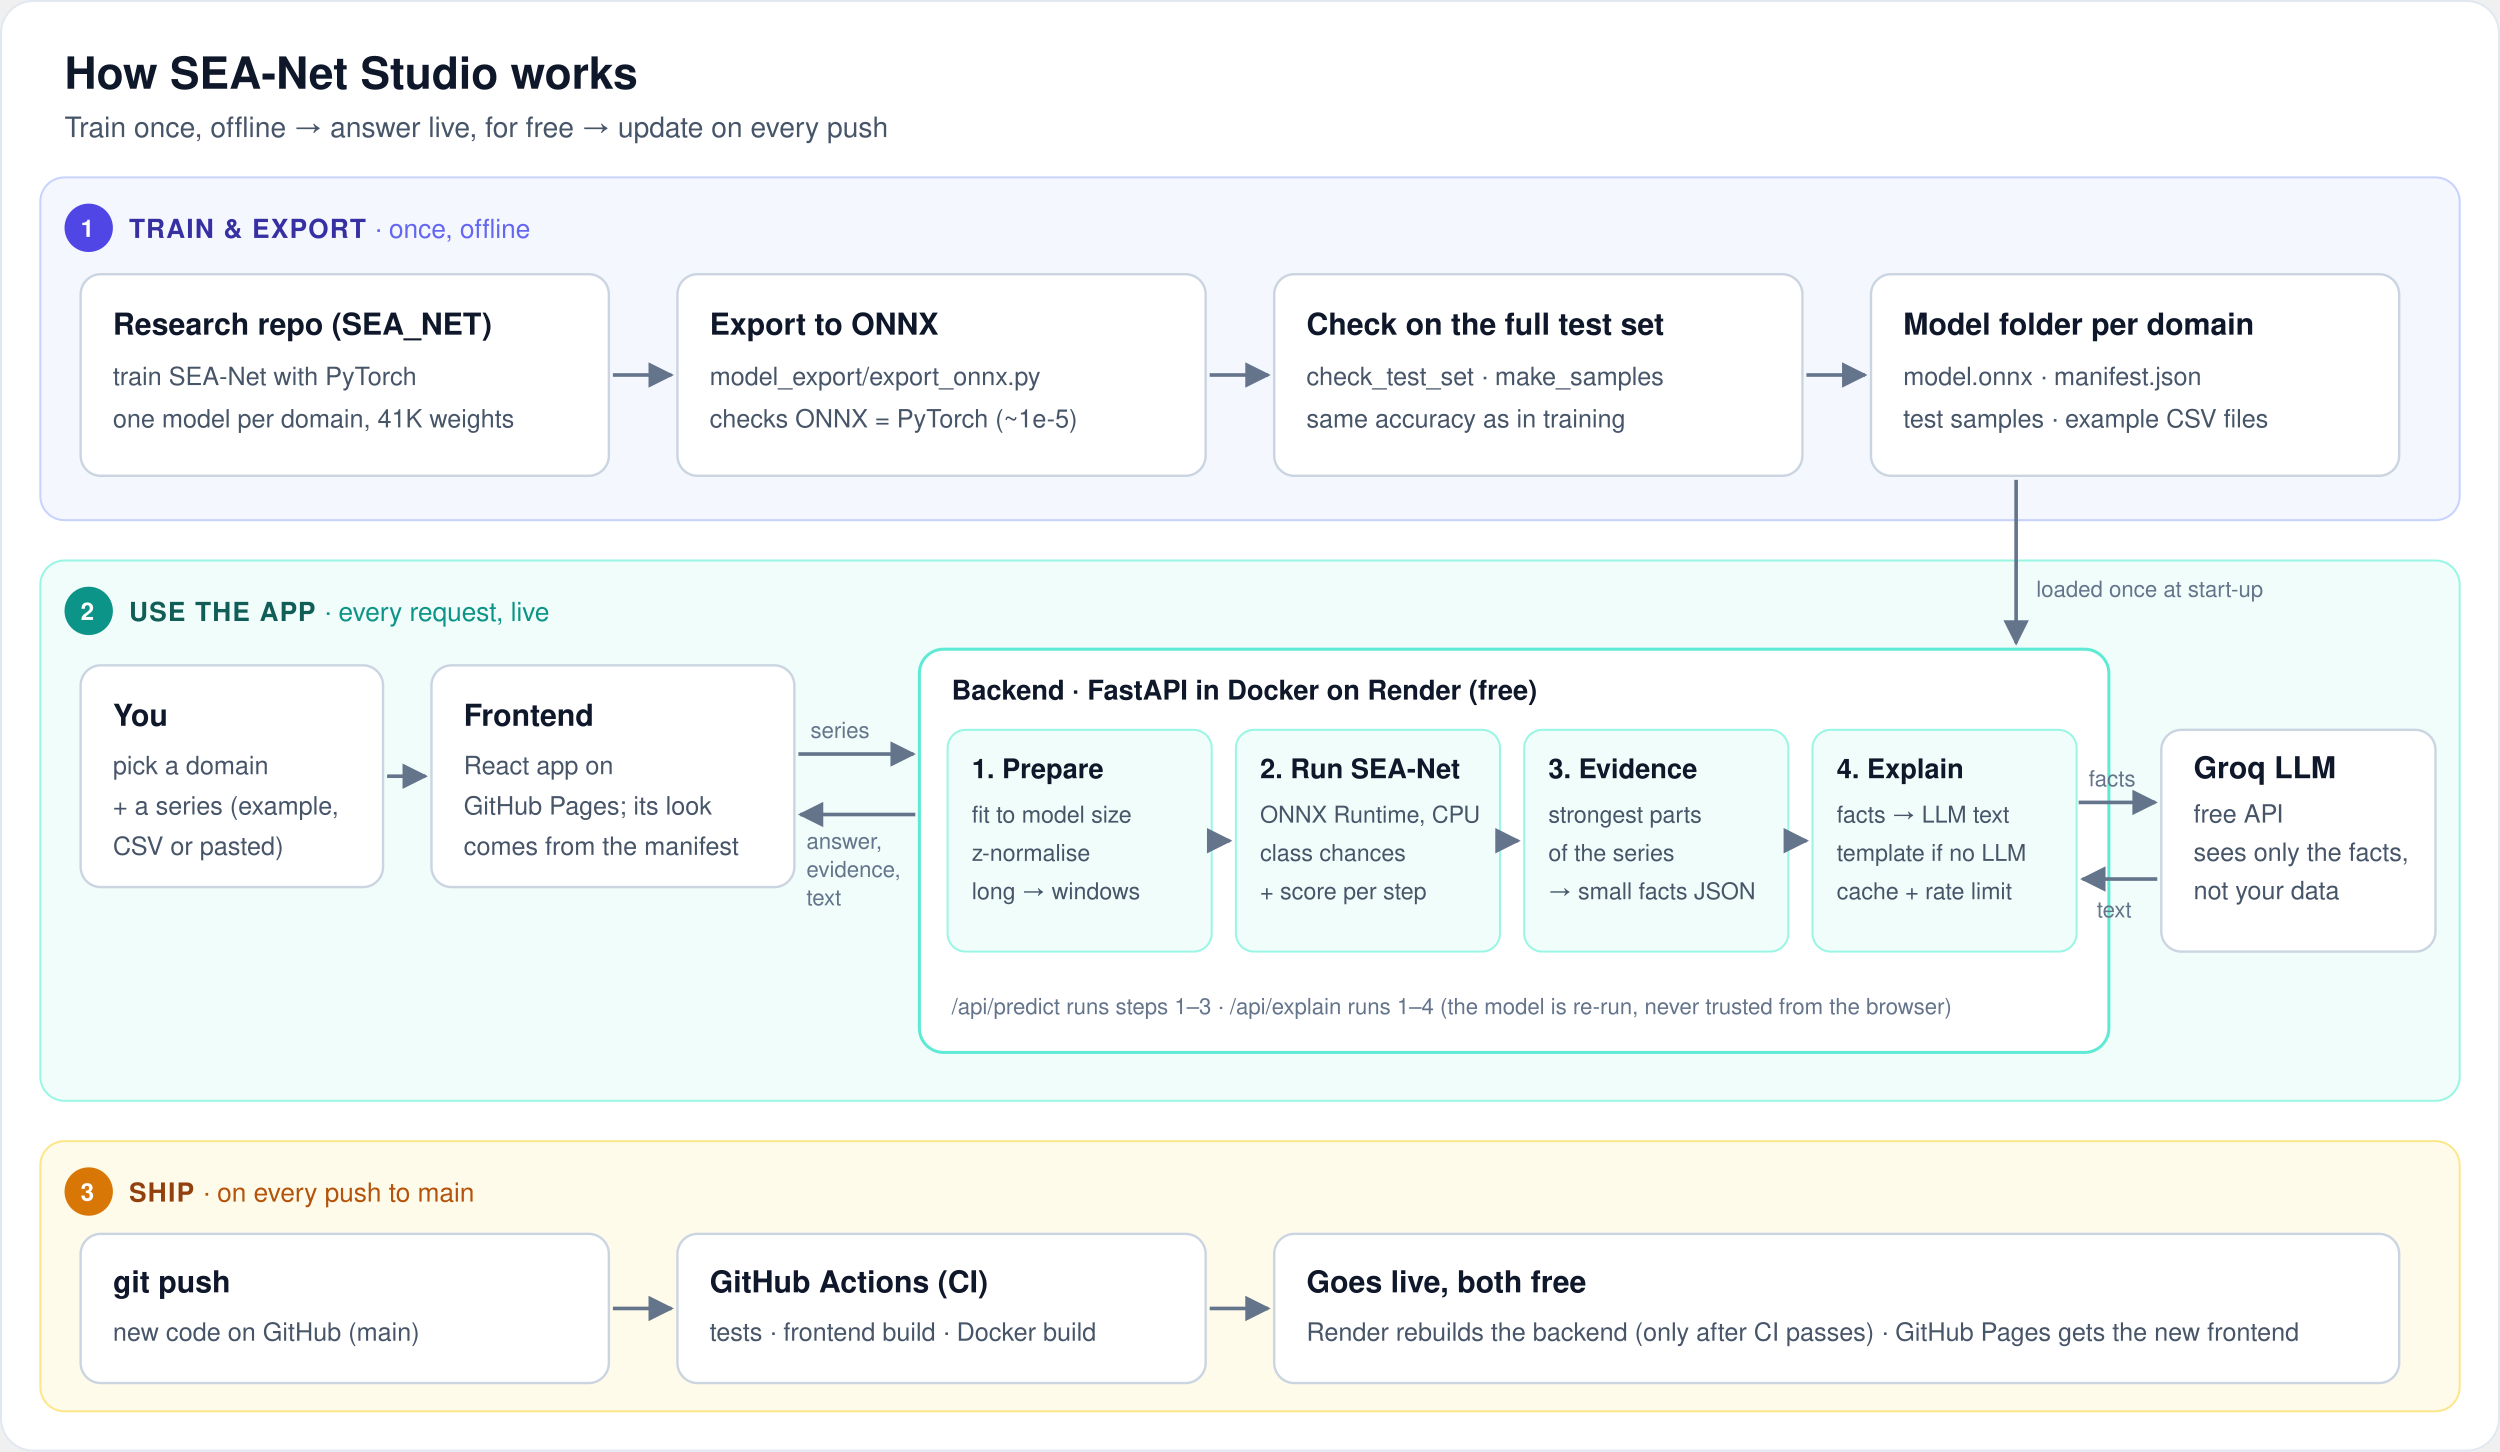
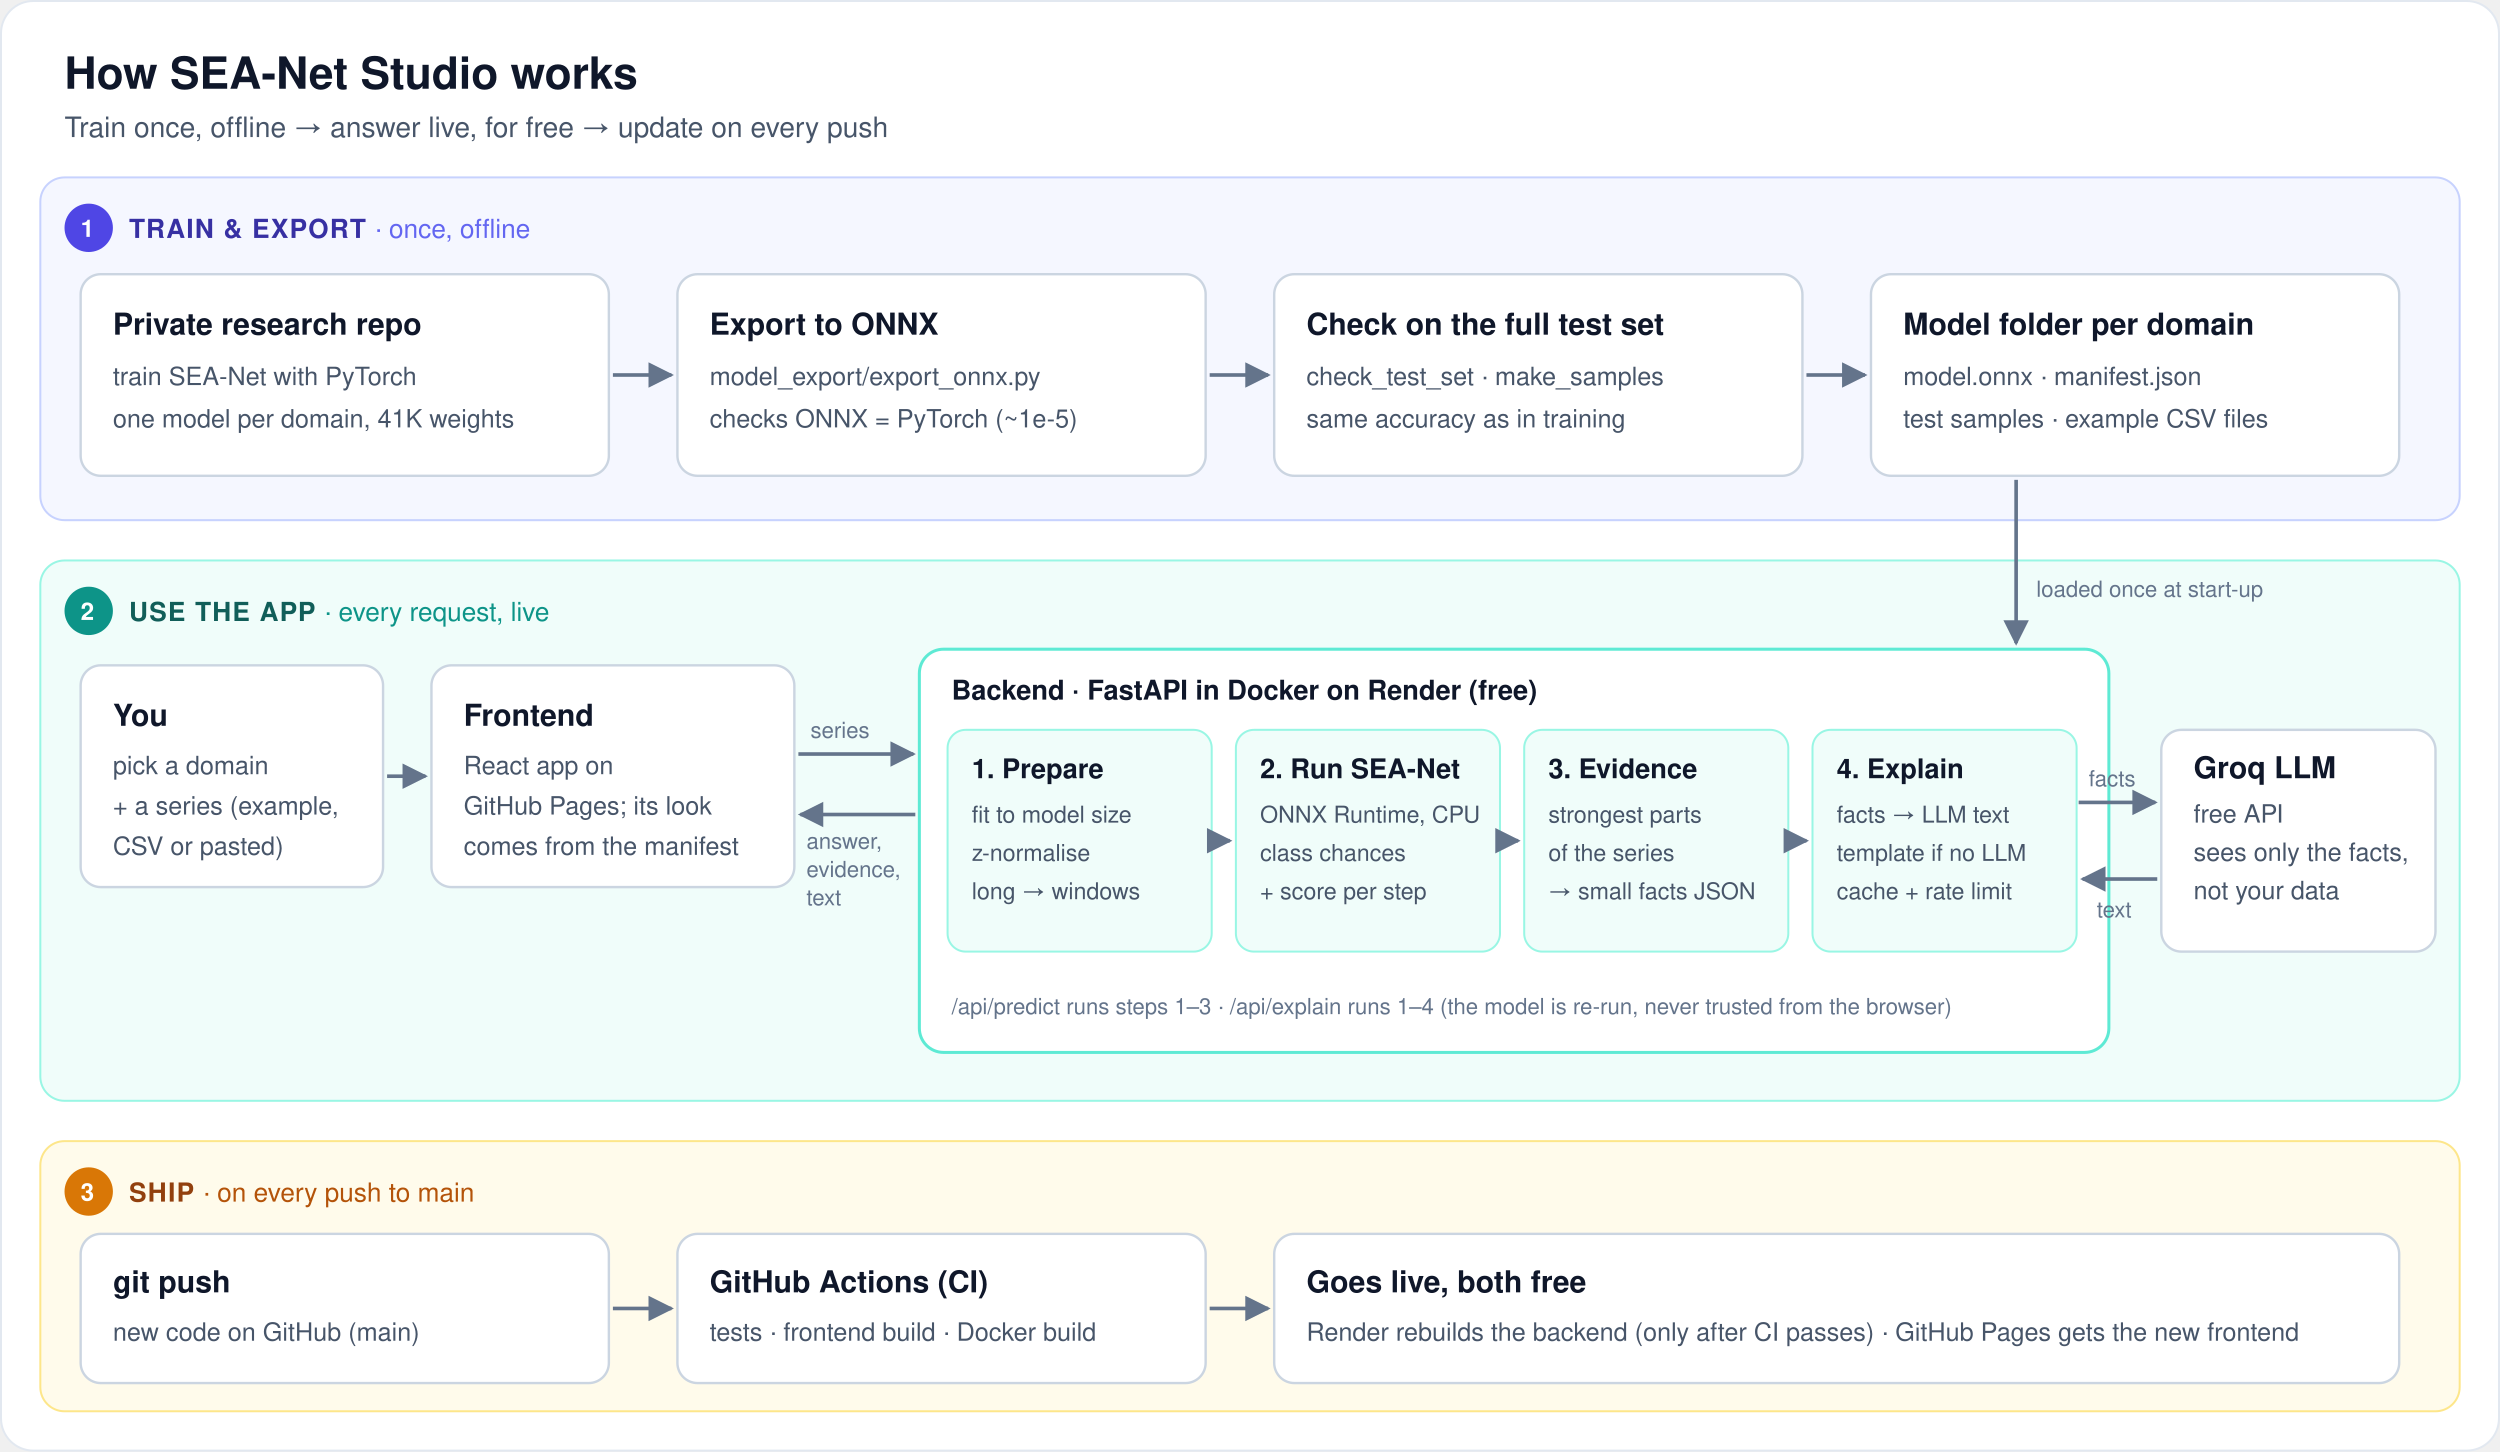
<svg xmlns="http://www.w3.org/2000/svg" viewBox="0 0 1240 720" width="1240" height="720" role="img" aria-label="SEA-Net Studio architecture: train and export once, use the app live, ship on every push">
  <style>
    text { font-family: "Segoe UI", -apple-system, BlinkMacSystemFont, Helvetica, Arial, sans-serif; fill: #0f172a; }
    .h1 { font-size: 22px; font-weight: 700; }
    .sub { font-size: 14px; fill: #475569; }
    .lane { font-size: 13px; font-weight: 700; letter-spacing: .6px; }
    .when { font-size: 13px; font-weight: 400; letter-spacing: 0; }
    .t { font-size: 15px; font-weight: 700; }
    .ts { font-size: 13.5px; font-weight: 700; }
    .l { font-size: 12.5px; fill: #475569; }
    .ls { font-size: 11.5px; fill: #475569; }
    .tag { font-size: 11px; fill: #64748b; }
    .num { font-size: 12px; font-weight: 700; fill: #fff; }
    .box { fill: #fff; stroke: #cbd5e1; stroke-width: 1.2; }
    .arrow { stroke: #64748b; stroke-width: 1.8; fill: none; marker-end: url(#a); }
  </style>
  <defs>
    <marker id="a" viewBox="0 0 10 10" refX="9" refY="5" markerWidth="7" markerHeight="7" orient="auto-start-reverse">
      <path d="M0,0 L10,5 L0,10 z" fill="#64748b" />
    </marker>
  </defs>
  <rect x="0.5" y="0.5" width="1239" height="719" rx="16" fill="#ffffff" stroke="#e2e8f0" />
  <text x="32" y="44" class="h1">How SEA-Net Studio works</text>
  <text x="32" y="68" class="sub">Train once, offline  →  answer live, for free  →  update on every push</text>
  <rect x="20" y="88" width="1200" height="170" rx="12" fill="#f5f7ff" stroke="#c7d2fe" />
  <circle cx="44" cy="113" r="12" fill="#4f46e5" />
  <text x="40" y="117.5" class="num">1</text>
  <text x="64" y="118" class="lane" fill="#3730a3" style="fill:#3730a3">TRAIN &amp; EXPORT <tspan class="when" style="fill:#6366f1">· once, offline</tspan>
  </text>
  <rect x="40" y="136" width="262" height="100" rx="10" class="box" />
-   <text x="56" y="166" class="t">Research repo (SEA_NET)</text>
+   <text x="56" y="166" class="t">Private research repo</text>
  <text x="56" y="191" class="l">train SEA-Net with PyTorch</text>
  <text x="56" y="212" class="l">one model per domain, 41K weights</text>
  <rect x="336" y="136" width="262" height="100" rx="10" class="box" />
  <text x="352" y="166" class="t">Export to ONNX</text>
  <text x="352" y="191" class="l">model_export/export_onnx.py</text>
  <text x="352" y="212" class="l">checks ONNX = PyTorch (~1e-5)</text>
  <rect x="632" y="136" width="262" height="100" rx="10" class="box" />
  <text x="648" y="166" class="t">Check on the full test set</text>
  <text x="648" y="191" class="l">check_test_set · make_samples</text>
  <text x="648" y="212" class="l">same accuracy as in training</text>
  <rect x="928" y="136" width="262" height="100" rx="10" class="box" />
  <text x="944" y="166" class="t">Model folder per domain</text>
  <text x="944" y="191" class="l">model.onnx · manifest.json</text>
  <text x="944" y="212" class="l">test samples · example CSV files</text>
  <line x1="304" y1="186" x2="333" y2="186" class="arrow" />
  <line x1="600" y1="186" x2="629" y2="186" class="arrow" />
  <line x1="896" y1="186" x2="925" y2="186" class="arrow" />
  <rect x="20" y="278" width="1200" height="268" rx="12" fill="#f0fdfa" stroke="#99f6e4" />
  <circle cx="44" cy="303" r="12" fill="#0d9488" />
  <text x="40" y="307.5" class="num">2</text>
  <text x="64" y="308" class="lane" style="fill:#115e59">USE THE APP <tspan class="when" style="fill:#0d9488">· every request, live</tspan>
  </text>
  <line x1="1000" y1="238" x2="1000" y2="319" class="arrow" />
  <text x="1010" y="296" class="tag">loaded once at start-up</text>
  <rect x="40" y="330" width="150" height="110" rx="10" class="box" />
  <text x="56" y="360" class="t">You</text>
  <text x="56" y="384" class="l">pick a domain</text>
  <text x="56" y="404" class="l">+ a series (example,</text>
  <text x="56" y="424" class="l">CSV or pasted)</text>
  <rect x="214" y="330" width="180" height="110" rx="10" class="box" />
  <text x="230" y="360" class="t">Frontend</text>
  <text x="230" y="384" class="l">React app on</text>
  <text x="230" y="404" class="l">GitHub Pages; its look</text>
  <text x="230" y="424" class="l">comes from the manifest</text>
  <line x1="192" y1="385" x2="211" y2="385" class="arrow" />
  <rect x="456" y="322" width="590" height="200" rx="12" fill="#ffffff" stroke="#5eead4" stroke-width="1.5" />
  <text x="472" y="347" class="ts">Backend · FastAPI in Docker on Render (free)</text>
  <rect x="470" y="362" width="131" height="110" rx="9" fill="#f0fdfa" stroke="#99f6e4" />
  <text x="482" y="386" class="ts">1. Prepare</text>
  <text x="482" y="408" class="ls">fit to model size</text>
  <text x="482" y="427" class="ls">z-normalise</text>
  <text x="482" y="446" class="ls">long → windows</text>
  <rect x="613" y="362" width="131" height="110" rx="9" fill="#f0fdfa" stroke="#99f6e4" />
  <text x="625" y="386" class="ts">2. Run SEA-Net</text>
  <text x="625" y="408" class="ls">ONNX Runtime, CPU</text>
  <text x="625" y="427" class="ls">class chances</text>
  <text x="625" y="446" class="ls">+ score per step</text>
  <rect x="756" y="362" width="131" height="110" rx="9" fill="#f0fdfa" stroke="#99f6e4" />
  <text x="768" y="386" class="ts">3. Evidence</text>
  <text x="768" y="408" class="ls">strongest parts</text>
  <text x="768" y="427" class="ls">of the series</text>
  <text x="768" y="446" class="ls">→ small facts JSON</text>
  <rect x="899" y="362" width="131" height="110" rx="9" fill="#f0fdfa" stroke="#99f6e4" />
  <text x="911" y="386" class="ts">4. Explain</text>
  <text x="911" y="408" class="ls">facts → LLM text</text>
  <text x="911" y="427" class="ls">template if no LLM</text>
  <text x="911" y="446" class="ls">cache + rate limit</text>
  <line x1="602" y1="417" x2="610" y2="417" class="arrow" />
  <line x1="745" y1="417" x2="753" y2="417" class="arrow" />
  <line x1="888" y1="417" x2="896" y2="417" class="arrow" />
  <text x="472" y="503" class="tag">/api/predict runs steps 1–3  ·  /api/explain runs 1–4 (the model is re-run, never trusted from the browser)</text>
  <line x1="396" y1="374" x2="453" y2="374" class="arrow" />
  <text x="402" y="366" class="tag">series</text>
  <line x1="454" y1="404" x2="397" y2="404" class="arrow" />
  <text x="400" y="421" class="tag">answer,</text>
  <text x="400" y="435" class="tag">evidence,</text>
  <text x="400" y="449" class="tag">text</text>
  <rect x="1072" y="362" width="136" height="110" rx="10" class="box" />
  <text x="1088" y="386" class="t">Groq LLM</text>
  <text x="1088" y="408" class="l">free API</text>
  <text x="1088" y="427" class="l">sees only the facts,</text>
  <text x="1088" y="446" class="l">not your data</text>
  <line x1="1031" y1="398" x2="1069" y2="398" class="arrow" />
  <text x="1036" y="390" class="tag">facts</text>
  <line x1="1070" y1="436" x2="1033" y2="436" class="arrow" />
  <text x="1040" y="455" class="tag">text</text>
  <rect x="20" y="566" width="1200" height="134" rx="12" fill="#fffbeb" stroke="#fde68a" />
  <circle cx="44" cy="591" r="12" fill="#d97706" />
  <text x="40" y="595.5" class="num">3</text>
  <text x="64" y="596" class="lane" style="fill:#92400e">SHIP <tspan class="when" style="fill:#b45309">· on every push to main</tspan>
  </text>
  <rect x="40" y="612" width="262" height="74" rx="10" class="box" />
  <text x="56" y="641" class="t">git push</text>
  <text x="56" y="665" class="l">new code on GitHub (main)</text>
  <rect x="336" y="612" width="262" height="74" rx="10" class="box" />
  <text x="352" y="641" class="t">GitHub Actions (CI)</text>
  <text x="352" y="665" class="l">tests · frontend build · Docker build</text>
  <rect x="632" y="612" width="558" height="74" rx="10" class="box" />
  <text x="648" y="641" class="t">Goes live, both free</text>
  <text x="648" y="665" class="l">Render rebuilds the backend (only after CI passes)  ·  GitHub Pages gets the new frontend</text>
  <line x1="304" y1="649" x2="333" y2="649" class="arrow" />
  <line x1="600" y1="649" x2="629" y2="649" class="arrow" />
</svg>
